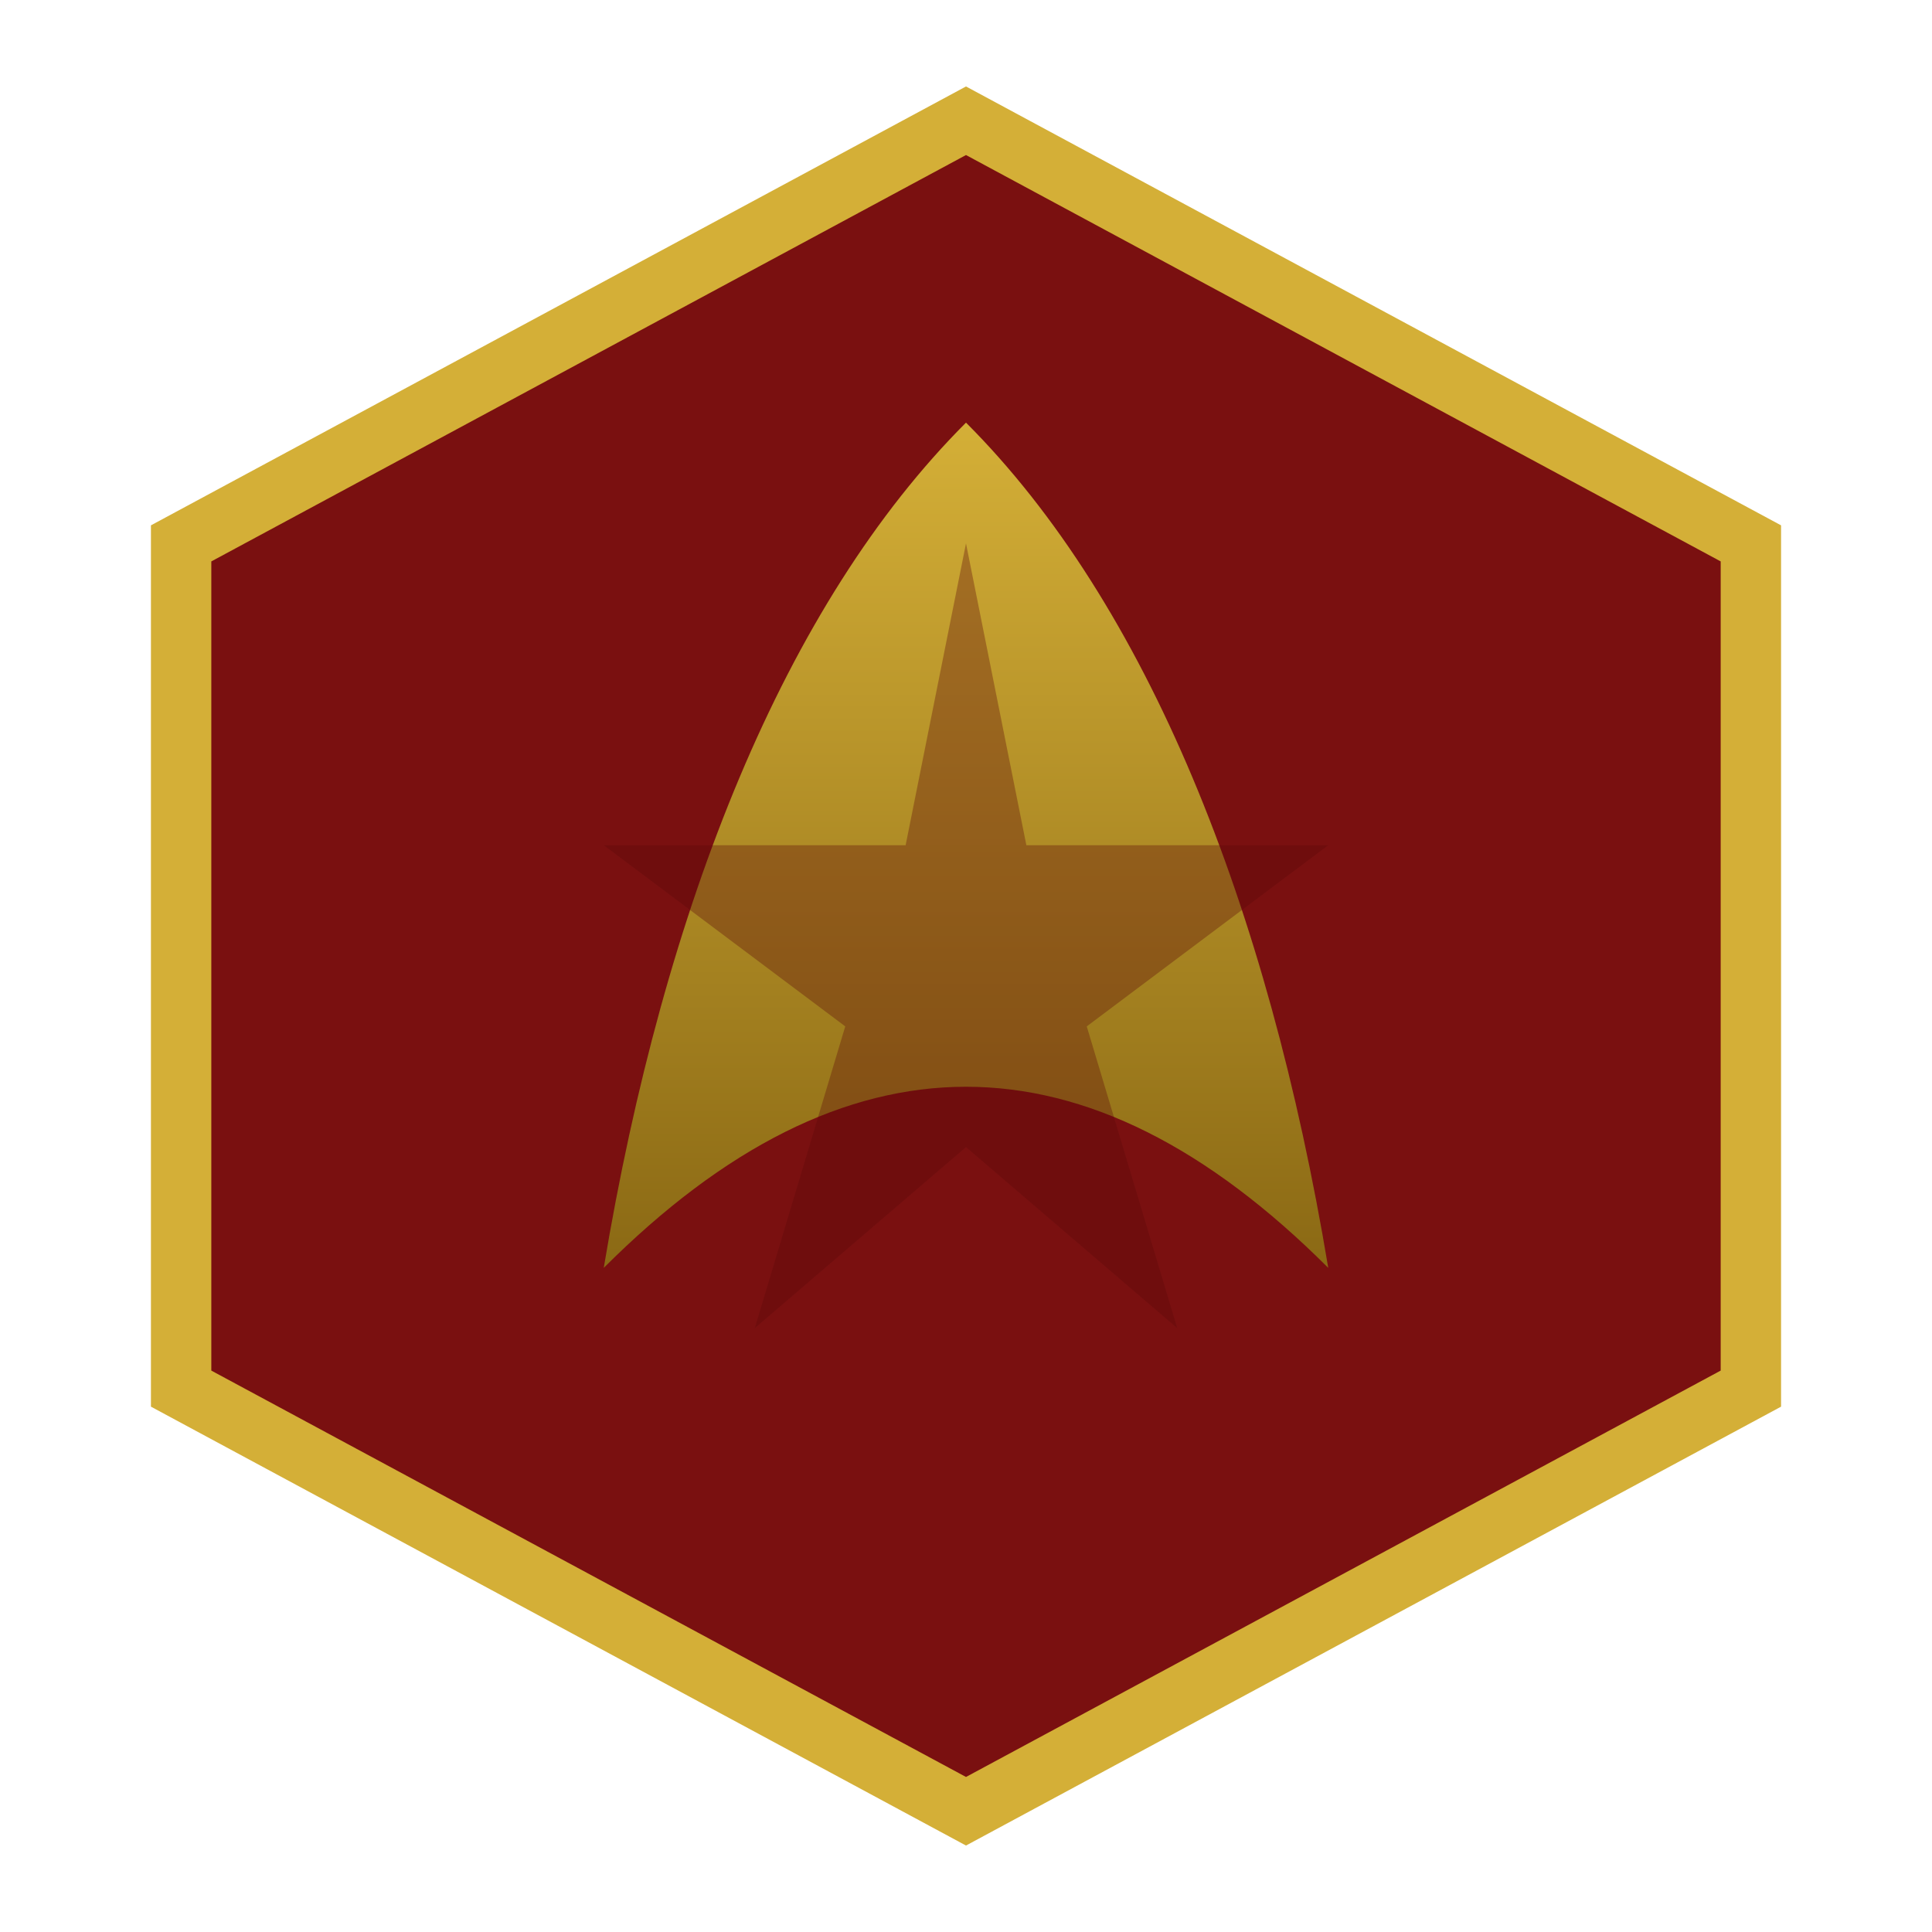
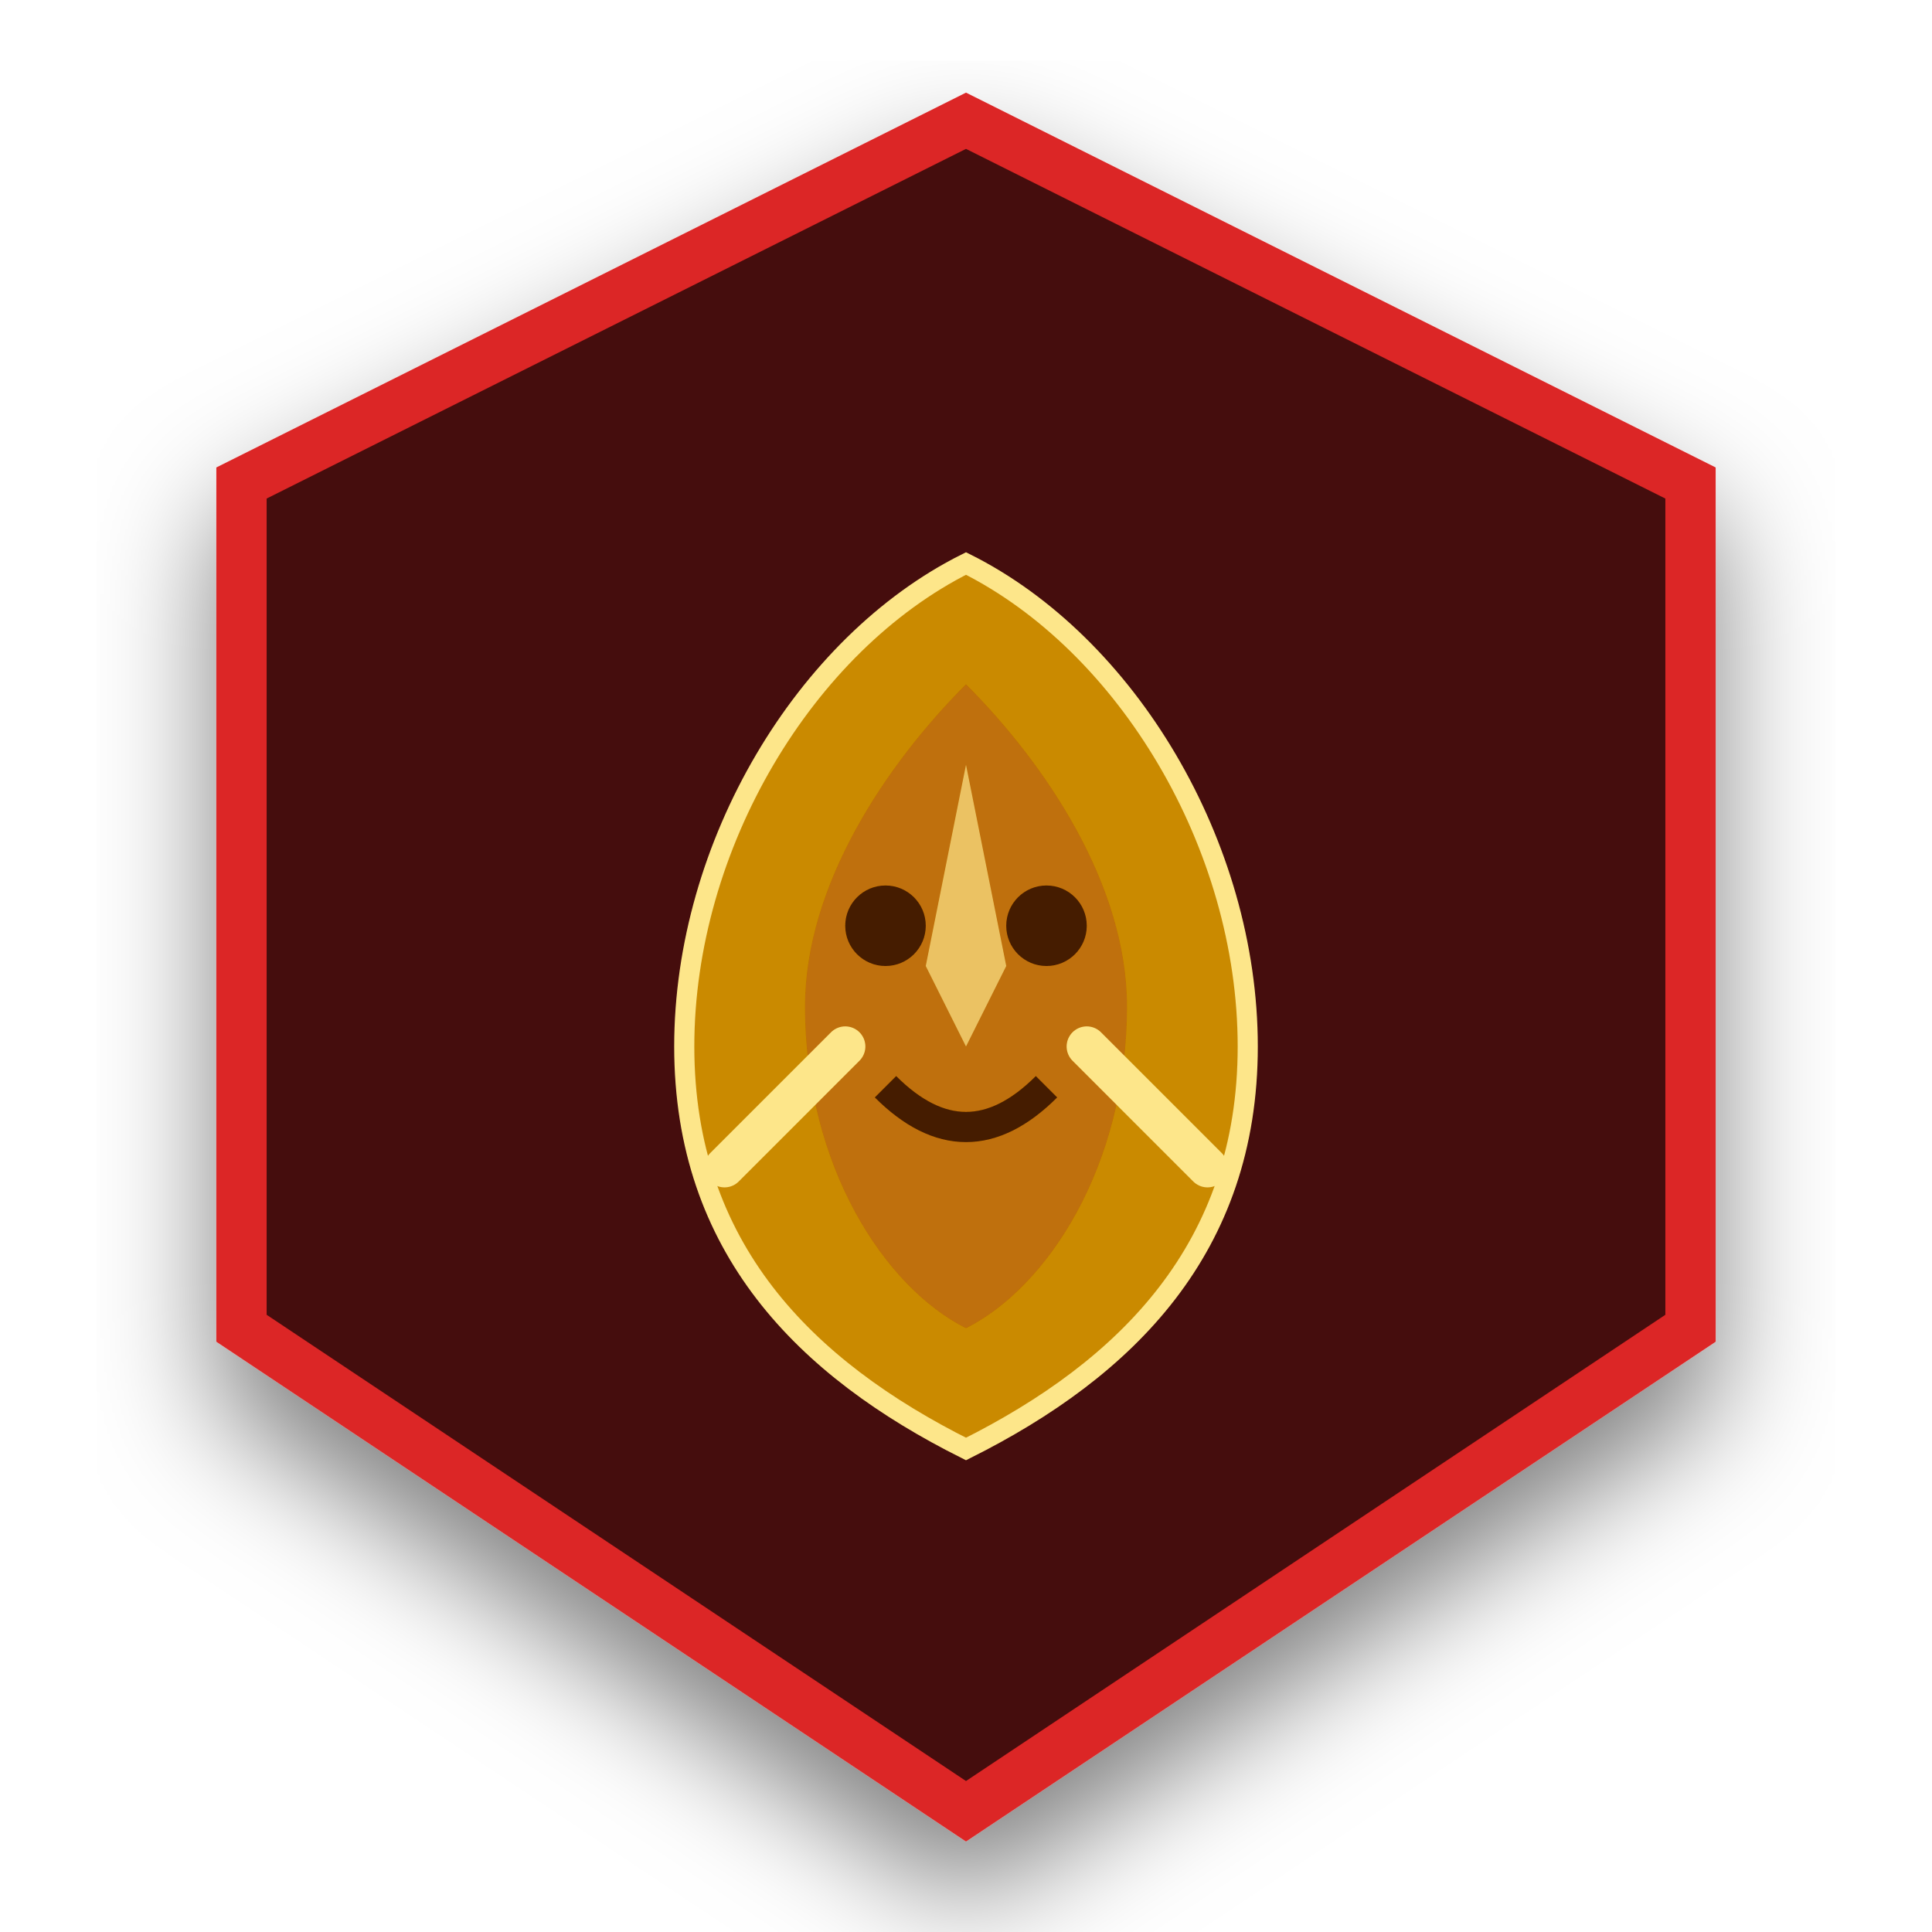
- <svg xmlns="http://www.w3.org/2000/svg" viewBox="0 0 64 64" role="img" aria-label="House Lannister">
+ <svg xmlns="http://www.w3.org/2000/svg" viewBox="0 0 96 96" role="img" aria-label="House Lannister">
  <defs>
-     <linearGradient id="g" x1="0" y1="0" x2="0" y2="1">
-       <stop offset="0%" stop-color="#d4af37" />
-       <stop offset="100%" stop-color="#8b6914" />
+     <linearGradient id="laSh" x1="0" y1="0" x2="0" y2="1">
+       <stop stop-color="#991b1b" />
+       <stop stop-color="#450a0a" />
    </linearGradient>
+     <linearGradient id="laG" x1="0" y1="0" x2="0" y2="1">
+       <stop stop-color="#fde68a" />
+       <stop stop-color="#ca8a04" />
+     </linearGradient>
+     <filter id="laF">
+       <feDropShadow dx="0" dy="3" stdDeviation="3" flood-opacity="0.5" />
+     </filter>
  </defs>
-   <path d="M32 4 L58 18 V46 L32 60 L6 46 V18 Z" fill="#7a1010" stroke="#d4af37" stroke-width="2" />
-   <path d="M20 42 C22 30 26 20 32 14 C38 20 42 30 44 42 C40 38 36 36 32 36 C28 36 24 38 20 42 Z" fill="url(#g)" />
-   <path d="M32 18 L34 28 L44 28 L36 34 L39 44 L32 38 L25 44 L28 34 L20 28 L30 28 Z" fill="#5c0a0a" opacity="0.35" />
+   <g filter="url(#laF)">
+     <path d="M48 6 L84 24 V66 L48 90 L12 66 V24 Z" fill="url(#laSh)" stroke="#dc2626" stroke-width="2.5" />
+     <path d="M48 28 C56 32 62 42 62 52 C62 62 56 68 48 72 C40 68 34 62 34 52 C34 42 40 32 48 28 Z" fill="url(#laG)" stroke="#fde68a" />
+     <path d="M48 34 C52 38 56 44 56 50 C56 58 52 64 48 66 C44 64 40 58 40 50 C40 44 44 38 48 34 Z" fill="#b45309" opacity="0.5" />
+     <circle cx="44" cy="46" r="2" fill="#451a03" />
+     <circle cx="52" cy="46" r="2" fill="#451a03" />
+     <path d="M44 54 Q48 58 52 54" stroke="#451a03" stroke-width="1.5" fill="none" />
+     <path d="M36 58 L42 52 M60 58 L54 52" stroke="#fde68a" stroke-width="2" stroke-linecap="round" />
+     <path d="M48 38 L50 48 L48 52 L46 48 Z" fill="#fde68a" opacity="0.7" />
+   </g>
</svg>
